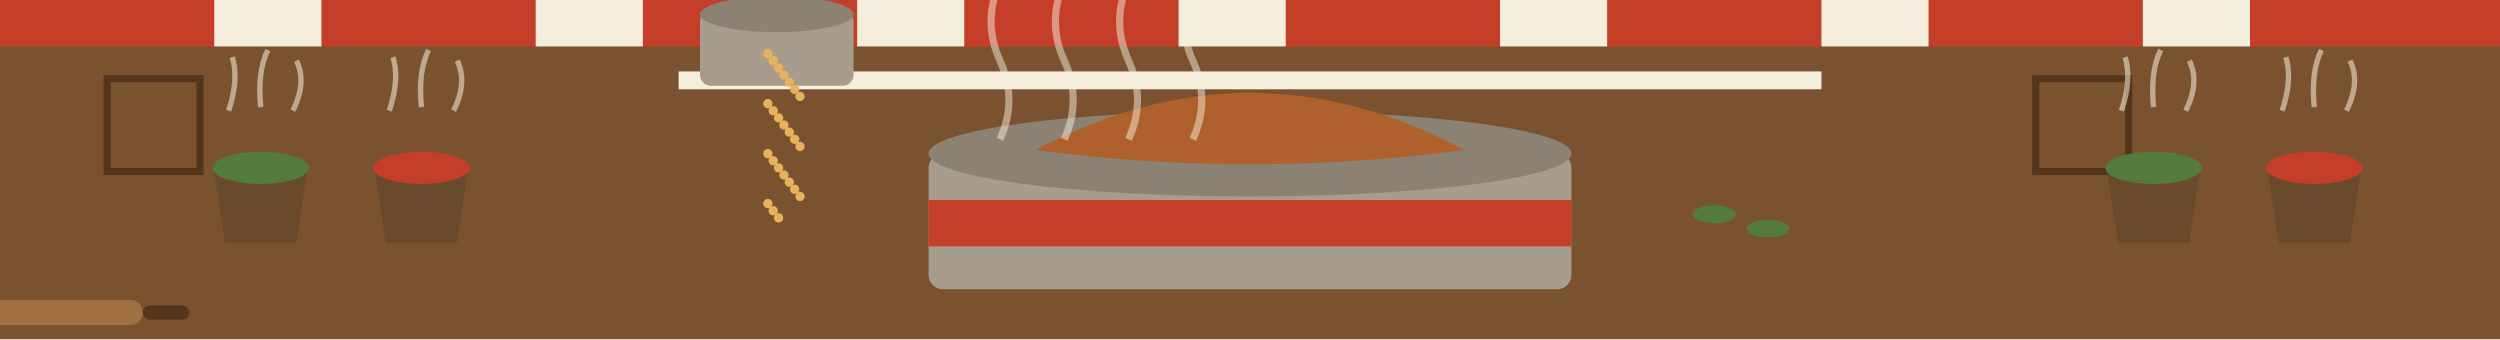
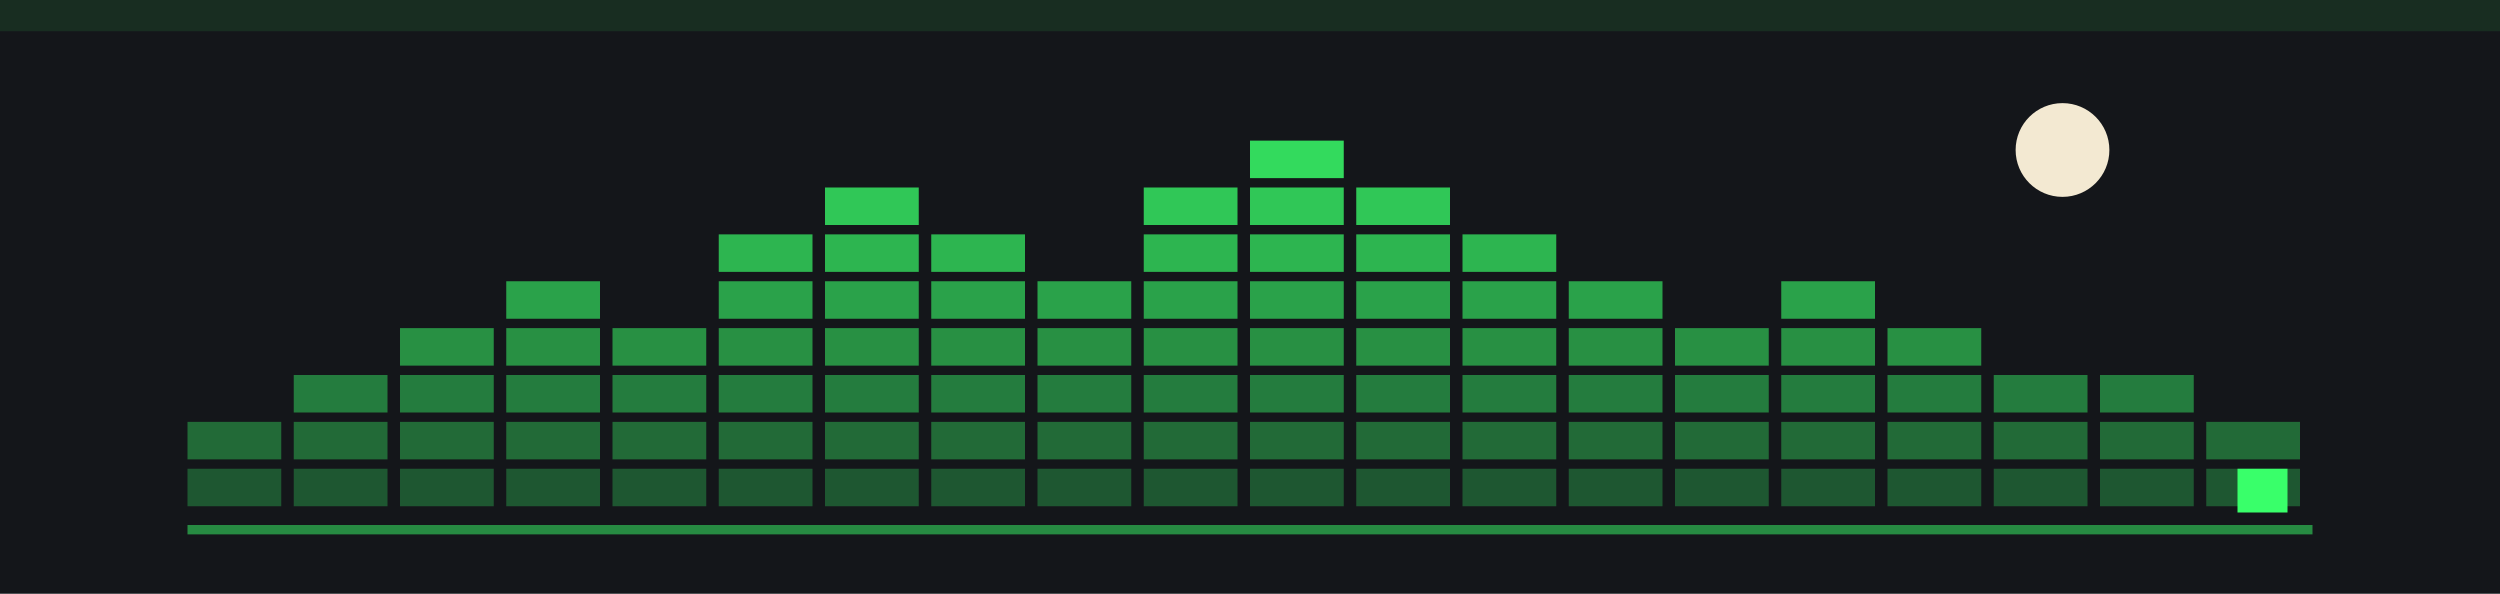
- <svg xmlns="http://www.w3.org/2000/svg" viewBox="0 0 1400 190" width="100%" role="img" aria-label="Bench in motion: spice tins, crocks, and a falling thread of spice">
-   <rect id="bench" width="1400" height="190" fill="#7a5230" />
-   <rect id="awning" width="1400" height="26" fill="#c43e28" />
-   <rect x="120" width="60" height="26" fill="#f6eedc" />
-   <rect x="300" width="60" height="26" fill="#f6eedc" />
-   <rect x="480" width="60" height="26" fill="#f6eedc" />
-   <rect x="660" width="60" height="26" fill="#f6eedc" />
-   <rect x="840" width="60" height="26" fill="#f6eedc" />
-   <rect x="1020" width="60" height="26" fill="#f6eedc" />
-   <rect x="1200" width="60" height="26" fill="#f6eedc" />
-   <g id="crates" fill="none" stroke="#54361e" stroke-width="4">
-     <rect x="60" y="44" width="52" height="52" />
-     <rect x="1140" y="44" width="52" height="52" />
-   </g>
-   <g id="heat-shimmer">
-     <animate attributeName="opacity" values="0.1;0.3;0.1" dur="6s" repeatCount="indefinite" />
-     <rect x="380" y="40" width="640" height="10" fill="#f6eedc" />
-   </g>
-   <g id="crock0">
-     <path d="M120 96 q26 -14 52 0 l-6 40 l-40 0 z" fill="#6a4a2c" />
-     <ellipse cx="146" cy="94" rx="27" ry="9" fill="#547a3e" />
-     <path d="M128 62 q6 -18 2 -30 M146 60 q-2 -20 4 -32 M164 62 q8 -16 2 -28" stroke="#f6eedc" stroke-width="3" fill="none" opacity="0.55">
-       <animate attributeName="opacity" values="0.2;0.6;0.2" dur="5s" repeatCount="indefinite" />
-     </path>
-   </g>
-   <g id="crock1">
-     <path d="M210 96 q26 -14 52 0 l-6 40 l-40 0 z" fill="#6a4a2c" />
-     <ellipse cx="236" cy="94" rx="27" ry="9" fill="#c43e28" />
-     <path d="M218 62 q6 -18 2 -30 M236 60 q-2 -20 4 -32 M254 62 q8 -16 2 -28" stroke="#f6eedc" stroke-width="3" fill="none" opacity="0.55">
-       <animate attributeName="opacity" values="0.2;0.6;0.2" dur="6s" repeatCount="indefinite" />
-     </path>
-   </g>
-   <g id="crock2">
-     <path d="M1180 96 q26 -14 52 0 l-6 40 l-40 0 z" fill="#6a4a2c" />
-     <ellipse cx="1206" cy="94" rx="27" ry="9" fill="#547a3e" />
-     <path d="M1188 62 q6 -18 2 -30 M1206 60 q-2 -20 4 -32 M1224 62 q8 -16 2 -28" stroke="#f6eedc" stroke-width="3" fill="none" opacity="0.55">
-       <animate attributeName="opacity" values="0.2;0.6;0.2" dur="7s" repeatCount="indefinite" />
-     </path>
-   </g>
-   <g id="crock3">
-     <path d="M1270 96 q26 -14 52 0 l-6 40 l-40 0 z" fill="#6a4a2c" />
-     <ellipse cx="1296" cy="94" rx="27" ry="9" fill="#c43e28" />
-     <path d="M1278 62 q6 -18 2 -30 M1296 60 q-2 -20 4 -32 M1314 62 q8 -16 2 -28" stroke="#f6eedc" stroke-width="3" fill="none" opacity="0.55">
-       <animate attributeName="opacity" values="0.2;0.6;0.2" dur="8s" repeatCount="indefinite" />
-     </path>
-   </g>
-   <g id="hero-tin">
-     <rect x="520" y="86" width="360" height="76" rx="8" fill="#a89c8c" />
-     <rect x="520" y="112" width="360" height="26" fill="#c43e28" />
-     <ellipse cx="700" cy="86" rx="180" ry="24" fill="#8c8274" />
-     <path id="masala-mound" d="M580 84 q120 -64 240 0 q-120 16 -240 0" fill="#b0602c" />
-   </g>
-   <g id="raised-tin">
-     <rect x="392" y="6" width="86" height="42" rx="6" fill="#a89c8c" />
-     <ellipse cx="435" cy="8" rx="43" ry="10" fill="#8c8274" />
-   </g>
-   <g id="spice-thread">
-     <circle id="grain0" cx="430" cy="30" r="2.6" fill="#e8b25c">
-       <animate attributeName="cy" values="26;118;26" dur="3.2s" begin="0.0s" repeatCount="indefinite" />
-       <animate attributeName="cx" values="428;452;428" dur="3.2s" begin="0.0s" repeatCount="indefinite" />
-     </circle>
-     <circle id="grain1" cx="433" cy="34" r="2.6" fill="#e8b25c">
-       <animate attributeName="cy" values="26;118;26" dur="3.2s" begin="0.14s" repeatCount="indefinite" />
-       <animate attributeName="cx" values="428;452;428" dur="3.2s" begin="0.14s" repeatCount="indefinite" />
-     </circle>
-     <circle id="grain2" cx="436" cy="38" r="2.6" fill="#e8b25c">
-       <animate attributeName="cy" values="26;118;26" dur="3.2s" begin="0.28s" repeatCount="indefinite" />
-       <animate attributeName="cx" values="428;452;428" dur="3.2s" begin="0.28s" repeatCount="indefinite" />
-     </circle>
-     <circle id="grain3" cx="439" cy="42" r="2.6" fill="#e8b25c">
-       <animate attributeName="cy" values="26;118;26" dur="3.2s" begin="0.42s" repeatCount="indefinite" />
-       <animate attributeName="cx" values="428;452;428" dur="3.2s" begin="0.42s" repeatCount="indefinite" />
-     </circle>
-     <circle id="grain4" cx="442" cy="46" r="2.6" fill="#e8b25c">
-       <animate attributeName="cy" values="26;118;26" dur="3.2s" begin="0.56s" repeatCount="indefinite" />
-       <animate attributeName="cx" values="428;452;428" dur="3.2s" begin="0.56s" repeatCount="indefinite" />
-     </circle>
-     <circle id="grain5" cx="445" cy="50" r="2.6" fill="#e8b25c">
-       <animate attributeName="cy" values="26;118;26" dur="3.2s" begin="0.7s" repeatCount="indefinite" />
-       <animate attributeName="cx" values="428;452;428" dur="3.2s" begin="0.7s" repeatCount="indefinite" />
-     </circle>
-     <circle id="grain6" cx="448" cy="54" r="2.6" fill="#e8b25c">
-       <animate attributeName="cy" values="26;118;26" dur="3.2s" begin="0.84s" repeatCount="indefinite" />
-       <animate attributeName="cx" values="428;452;428" dur="3.2s" begin="0.84s" repeatCount="indefinite" />
-     </circle>
-     <circle id="grain7" cx="430" cy="58" r="2.6" fill="#e8b25c">
-       <animate attributeName="cy" values="26;118;26" dur="3.2s" begin="0.98s" repeatCount="indefinite" />
-       <animate attributeName="cx" values="428;452;428" dur="3.2s" begin="0.98s" repeatCount="indefinite" />
-     </circle>
-     <circle id="grain8" cx="433" cy="62" r="2.6" fill="#e8b25c">
-       <animate attributeName="cy" values="26;118;26" dur="3.2s" begin="1.12s" repeatCount="indefinite" />
-       <animate attributeName="cx" values="428;452;428" dur="3.2s" begin="1.12s" repeatCount="indefinite" />
-     </circle>
-     <circle id="grain9" cx="436" cy="66" r="2.6" fill="#e8b25c">
-       <animate attributeName="cy" values="26;118;26" dur="3.2s" begin="1.26s" repeatCount="indefinite" />
-       <animate attributeName="cx" values="428;452;428" dur="3.2s" begin="1.26s" repeatCount="indefinite" />
-     </circle>
-     <circle id="grain10" cx="439" cy="70" r="2.6" fill="#e8b25c">
-       <animate attributeName="cy" values="26;118;26" dur="3.2s" begin="1.4s" repeatCount="indefinite" />
-       <animate attributeName="cx" values="428;452;428" dur="3.2s" begin="1.4s" repeatCount="indefinite" />
-     </circle>
-     <circle id="grain11" cx="442" cy="74" r="2.6" fill="#e8b25c">
-       <animate attributeName="cy" values="26;118;26" dur="3.2s" begin="1.54s" repeatCount="indefinite" />
-       <animate attributeName="cx" values="428;452;428" dur="3.2s" begin="1.54s" repeatCount="indefinite" />
-     </circle>
-     <circle id="grain12" cx="445" cy="78" r="2.6" fill="#e8b25c">
-       <animate attributeName="cy" values="26;118;26" dur="3.2s" begin="1.68s" repeatCount="indefinite" />
-       <animate attributeName="cx" values="428;452;428" dur="3.2s" begin="1.68s" repeatCount="indefinite" />
-     </circle>
-     <circle id="grain13" cx="448" cy="82" r="2.6" fill="#e8b25c">
-       <animate attributeName="cy" values="26;118;26" dur="3.2s" begin="1.82s" repeatCount="indefinite" />
-       <animate attributeName="cx" values="428;452;428" dur="3.2s" begin="1.82s" repeatCount="indefinite" />
-     </circle>
-     <circle id="grain14" cx="430" cy="86" r="2.6" fill="#e8b25c">
-       <animate attributeName="cy" values="26;118;26" dur="3.2s" begin="1.96s" repeatCount="indefinite" />
-       <animate attributeName="cx" values="428;452;428" dur="3.2s" begin="1.96s" repeatCount="indefinite" />
-     </circle>
-     <circle id="grain15" cx="433" cy="90" r="2.6" fill="#e8b25c">
-       <animate attributeName="cy" values="26;118;26" dur="3.2s" begin="2.1s" repeatCount="indefinite" />
-       <animate attributeName="cx" values="428;452;428" dur="3.2s" begin="2.1s" repeatCount="indefinite" />
-     </circle>
-     <circle id="grain16" cx="436" cy="94" r="2.6" fill="#e8b25c">
-       <animate attributeName="cy" values="26;118;26" dur="3.2s" begin="2.24s" repeatCount="indefinite" />
-       <animate attributeName="cx" values="428;452;428" dur="3.2s" begin="2.24s" repeatCount="indefinite" />
-     </circle>
-     <circle id="grain17" cx="439" cy="98" r="2.6" fill="#e8b25c">
-       <animate attributeName="cy" values="26;118;26" dur="3.2s" begin="2.38s" repeatCount="indefinite" />
-       <animate attributeName="cx" values="428;452;428" dur="3.2s" begin="2.38s" repeatCount="indefinite" />
-     </circle>
-     <circle id="grain18" cx="442" cy="102" r="2.6" fill="#e8b25c">
-       <animate attributeName="cy" values="26;118;26" dur="3.2s" begin="2.52s" repeatCount="indefinite" />
-       <animate attributeName="cx" values="428;452;428" dur="3.2s" begin="2.52s" repeatCount="indefinite" />
-     </circle>
-     <circle id="grain19" cx="445" cy="106" r="2.6" fill="#e8b25c">
-       <animate attributeName="cy" values="26;118;26" dur="3.2s" begin="2.66s" repeatCount="indefinite" />
-       <animate attributeName="cx" values="428;452;428" dur="3.2s" begin="2.66s" repeatCount="indefinite" />
-     </circle>
-     <circle id="grain20" cx="448" cy="110" r="2.6" fill="#e8b25c">
-       <animate attributeName="cy" values="26;118;26" dur="3.2s" begin="2.8s" repeatCount="indefinite" />
-       <animate attributeName="cx" values="428;452;428" dur="3.2s" begin="2.8s" repeatCount="indefinite" />
-     </circle>
-     <circle id="grain21" cx="430" cy="114" r="2.6" fill="#e8b25c">
-       <animate attributeName="cy" values="26;118;26" dur="3.2s" begin="2.94s" repeatCount="indefinite" />
-       <animate attributeName="cx" values="428;452;428" dur="3.2s" begin="2.94s" repeatCount="indefinite" />
-     </circle>
-     <circle id="grain22" cx="433" cy="118" r="2.6" fill="#e8b25c">
-       <animate attributeName="cy" values="26;118;26" dur="3.2s" begin="3.08s" repeatCount="indefinite" />
-       <animate attributeName="cx" values="428;452;428" dur="3.2s" begin="3.08s" repeatCount="indefinite" />
-     </circle>
-     <circle id="grain23" cx="436" cy="122" r="2.6" fill="#e8b25c">
-       <animate attributeName="cy" values="26;118;26" dur="3.2s" begin="3.22s" repeatCount="indefinite" />
-       <animate attributeName="cx" values="428;452;428" dur="3.2s" begin="3.22s" repeatCount="indefinite" />
-     </circle>
-   </g>
-   <path id="steam0" d="M560 78 q10 -22 0 -44 q-10 -22 0 -44" stroke="#f6eedc" stroke-width="4" fill="none" opacity="0.5">
-     <animateTransform attributeName="transform" type="translate" values="0 8;6 -10;0 8" dur="4s" repeatCount="indefinite" />
-   </path>
-   <path id="steam1" d="M596 78 q10 -22 0 -44 q-10 -22 0 -44" stroke="#f6eedc" stroke-width="4" fill="none" opacity="0.5">
-     <animateTransform attributeName="transform" type="translate" values="0 8;6 -10;0 8" dur="5s" repeatCount="indefinite" />
-   </path>
-   <path id="steam2" d="M632 78 q10 -22 0 -44 q-10 -22 0 -44" stroke="#f6eedc" stroke-width="4" fill="none" opacity="0.5">
-     <animateTransform attributeName="transform" type="translate" values="0 8;6 -10;0 8" dur="6s" repeatCount="indefinite" />
-   </path>
-   <path id="steam3" d="M668 78 q10 -22 0 -44 q-10 -22 0 -44" stroke="#f6eedc" stroke-width="4" fill="none" opacity="0.5">
-     <animateTransform attributeName="transform" type="translate" values="0 8;6 -10;0 8" dur="7s" repeatCount="indefinite" />
-   </path>
-   <g id="rolling-pin">
-     <g>
-       <rect x="-70" y="168" width="150" height="14" rx="7" fill="#a07042" />
-       <rect x="-96" y="171" width="26" height="8" rx="4" fill="#54361e" />
-       <rect x="80" y="171" width="26" height="8" rx="4" fill="#54361e" />
-       <animateTransform attributeName="transform" type="translate" values="-140 0;1540 0;-140 0" dur="26s" repeatCount="indefinite" />
-     </g>
-   </g>
-   <g id="tea-leaves" fill="#547a3e">
-     <ellipse cx="960" cy="120" rx="12" ry="5">
-       <animate attributeName="cy" values="120;112;120" dur="2.4s" repeatCount="indefinite" />
-     </ellipse>
-     <ellipse cx="990" cy="128" rx="12" ry="5">
-       <animate attributeName="cy" values="128;120;128" dur="2.4s" begin="0.6s" repeatCount="indefinite" />
-     </ellipse>
-   </g>
+ <svg xmlns="http://www.w3.org/2000/svg" width="800" height="190" viewBox="0 0 800 190">
+   <rect width="800" height="190" fill="#14161a" />
+   <rect x="60" y="135" width="30" height="12" fill="#39ff6a" opacity="0.36" />
+   <rect x="60" y="150" width="30" height="12" fill="#39ff6a" opacity="0.28" />
+   <rect x="94" y="120" width="30" height="12" fill="#39ff6a" opacity="0.44" />
+   <rect x="94" y="135" width="30" height="12" fill="#39ff6a" opacity="0.36" />
+   <rect x="94" y="150" width="30" height="12" fill="#39ff6a" opacity="0.28" />
+   <rect x="128" y="105" width="30" height="12" fill="#39ff6a" opacity="0.52" />
+   <rect x="128" y="120" width="30" height="12" fill="#39ff6a" opacity="0.44" />
+   <rect x="128" y="135" width="30" height="12" fill="#39ff6a" opacity="0.36" />
+   <rect x="128" y="150" width="30" height="12" fill="#39ff6a" opacity="0.28" />
+   <rect x="162" y="90" width="30" height="12" fill="#39ff6a" opacity="0.60" />
+   <rect x="162" y="105" width="30" height="12" fill="#39ff6a" opacity="0.52" />
+   <rect x="162" y="120" width="30" height="12" fill="#39ff6a" opacity="0.44" />
+   <rect x="162" y="135" width="30" height="12" fill="#39ff6a" opacity="0.36" />
+   <rect x="162" y="150" width="30" height="12" fill="#39ff6a" opacity="0.28" />
+   <rect x="196" y="105" width="30" height="12" fill="#39ff6a" opacity="0.52" />
+   <rect x="196" y="120" width="30" height="12" fill="#39ff6a" opacity="0.44" />
+   <rect x="196" y="135" width="30" height="12" fill="#39ff6a" opacity="0.36" />
+   <rect x="196" y="150" width="30" height="12" fill="#39ff6a" opacity="0.28" />
+   <rect x="230" y="75" width="30" height="12" fill="#39ff6a" opacity="0.68" />
+   <rect x="230" y="90" width="30" height="12" fill="#39ff6a" opacity="0.60" />
+   <rect x="230" y="105" width="30" height="12" fill="#39ff6a" opacity="0.52" />
+   <rect x="230" y="120" width="30" height="12" fill="#39ff6a" opacity="0.44" />
+   <rect x="230" y="135" width="30" height="12" fill="#39ff6a" opacity="0.36" />
+   <rect x="230" y="150" width="30" height="12" fill="#39ff6a" opacity="0.28" />
+   <rect x="264" y="60" width="30" height="12" fill="#39ff6a" opacity="0.76" />
+   <rect x="264" y="75" width="30" height="12" fill="#39ff6a" opacity="0.68" />
+   <rect x="264" y="90" width="30" height="12" fill="#39ff6a" opacity="0.60" />
+   <rect x="264" y="105" width="30" height="12" fill="#39ff6a" opacity="0.52" />
+   <rect x="264" y="120" width="30" height="12" fill="#39ff6a" opacity="0.44" />
+   <rect x="264" y="135" width="30" height="12" fill="#39ff6a" opacity="0.36" />
+   <rect x="264" y="150" width="30" height="12" fill="#39ff6a" opacity="0.28" />
+   <rect x="298" y="75" width="30" height="12" fill="#39ff6a" opacity="0.68" />
+   <rect x="298" y="90" width="30" height="12" fill="#39ff6a" opacity="0.60" />
+   <rect x="298" y="105" width="30" height="12" fill="#39ff6a" opacity="0.52" />
+   <rect x="298" y="120" width="30" height="12" fill="#39ff6a" opacity="0.44" />
+   <rect x="298" y="135" width="30" height="12" fill="#39ff6a" opacity="0.36" />
+   <rect x="298" y="150" width="30" height="12" fill="#39ff6a" opacity="0.28" />
+   <rect x="332" y="90" width="30" height="12" fill="#39ff6a" opacity="0.60" />
+   <rect x="332" y="105" width="30" height="12" fill="#39ff6a" opacity="0.52" />
+   <rect x="332" y="120" width="30" height="12" fill="#39ff6a" opacity="0.44" />
+   <rect x="332" y="135" width="30" height="12" fill="#39ff6a" opacity="0.36" />
+   <rect x="332" y="150" width="30" height="12" fill="#39ff6a" opacity="0.28" />
+   <rect x="366" y="60" width="30" height="12" fill="#39ff6a" opacity="0.76" />
+   <rect x="366" y="75" width="30" height="12" fill="#39ff6a" opacity="0.68" />
+   <rect x="366" y="90" width="30" height="12" fill="#39ff6a" opacity="0.60" />
+   <rect x="366" y="105" width="30" height="12" fill="#39ff6a" opacity="0.52" />
+   <rect x="366" y="120" width="30" height="12" fill="#39ff6a" opacity="0.44" />
+   <rect x="366" y="135" width="30" height="12" fill="#39ff6a" opacity="0.36" />
+   <rect x="366" y="150" width="30" height="12" fill="#39ff6a" opacity="0.28" />
+   <rect x="400" y="45" width="30" height="12" fill="#39ff6a" opacity="0.84" />
+   <rect x="400" y="60" width="30" height="12" fill="#39ff6a" opacity="0.76" />
+   <rect x="400" y="75" width="30" height="12" fill="#39ff6a" opacity="0.68" />
+   <rect x="400" y="90" width="30" height="12" fill="#39ff6a" opacity="0.60" />
+   <rect x="400" y="105" width="30" height="12" fill="#39ff6a" opacity="0.52" />
+   <rect x="400" y="120" width="30" height="12" fill="#39ff6a" opacity="0.44" />
+   <rect x="400" y="135" width="30" height="12" fill="#39ff6a" opacity="0.36" />
+   <rect x="400" y="150" width="30" height="12" fill="#39ff6a" opacity="0.28" />
+   <rect x="434" y="60" width="30" height="12" fill="#39ff6a" opacity="0.76" />
+   <rect x="434" y="75" width="30" height="12" fill="#39ff6a" opacity="0.68" />
+   <rect x="434" y="90" width="30" height="12" fill="#39ff6a" opacity="0.60" />
+   <rect x="434" y="105" width="30" height="12" fill="#39ff6a" opacity="0.52" />
+   <rect x="434" y="120" width="30" height="12" fill="#39ff6a" opacity="0.44" />
+   <rect x="434" y="135" width="30" height="12" fill="#39ff6a" opacity="0.36" />
+   <rect x="434" y="150" width="30" height="12" fill="#39ff6a" opacity="0.28" />
+   <rect x="468" y="75" width="30" height="12" fill="#39ff6a" opacity="0.68" />
+   <rect x="468" y="90" width="30" height="12" fill="#39ff6a" opacity="0.60" />
+   <rect x="468" y="105" width="30" height="12" fill="#39ff6a" opacity="0.52" />
+   <rect x="468" y="120" width="30" height="12" fill="#39ff6a" opacity="0.44" />
+   <rect x="468" y="135" width="30" height="12" fill="#39ff6a" opacity="0.36" />
+   <rect x="468" y="150" width="30" height="12" fill="#39ff6a" opacity="0.28" />
+   <rect x="502" y="90" width="30" height="12" fill="#39ff6a" opacity="0.60" />
+   <rect x="502" y="105" width="30" height="12" fill="#39ff6a" opacity="0.52" />
+   <rect x="502" y="120" width="30" height="12" fill="#39ff6a" opacity="0.44" />
+   <rect x="502" y="135" width="30" height="12" fill="#39ff6a" opacity="0.36" />
+   <rect x="502" y="150" width="30" height="12" fill="#39ff6a" opacity="0.28" />
+   <rect x="536" y="105" width="30" height="12" fill="#39ff6a" opacity="0.52" />
+   <rect x="536" y="120" width="30" height="12" fill="#39ff6a" opacity="0.44" />
+   <rect x="536" y="135" width="30" height="12" fill="#39ff6a" opacity="0.36" />
+   <rect x="536" y="150" width="30" height="12" fill="#39ff6a" opacity="0.28" />
+   <rect x="570" y="90" width="30" height="12" fill="#39ff6a" opacity="0.60" />
+   <rect x="570" y="105" width="30" height="12" fill="#39ff6a" opacity="0.52" />
+   <rect x="570" y="120" width="30" height="12" fill="#39ff6a" opacity="0.44" />
+   <rect x="570" y="135" width="30" height="12" fill="#39ff6a" opacity="0.36" />
+   <rect x="570" y="150" width="30" height="12" fill="#39ff6a" opacity="0.28" />
+   <rect x="604" y="105" width="30" height="12" fill="#39ff6a" opacity="0.52" />
+   <rect x="604" y="120" width="30" height="12" fill="#39ff6a" opacity="0.44" />
+   <rect x="604" y="135" width="30" height="12" fill="#39ff6a" opacity="0.36" />
+   <rect x="604" y="150" width="30" height="12" fill="#39ff6a" opacity="0.28" />
+   <rect x="638" y="120" width="30" height="12" fill="#39ff6a" opacity="0.44" />
+   <rect x="638" y="135" width="30" height="12" fill="#39ff6a" opacity="0.36" />
+   <rect x="638" y="150" width="30" height="12" fill="#39ff6a" opacity="0.28" />
+   <rect x="672" y="120" width="30" height="12" fill="#39ff6a" opacity="0.44" />
+   <rect x="672" y="135" width="30" height="12" fill="#39ff6a" opacity="0.36" />
+   <rect x="672" y="150" width="30" height="12" fill="#39ff6a" opacity="0.28" />
+   <rect x="706" y="135" width="30" height="12" fill="#39ff6a" opacity="0.36" />
+   <rect x="706" y="150" width="30" height="12" fill="#39ff6a" opacity="0.28" />
+   <circle cx="660" cy="48" r="15" fill="#f3e9d2" />
+   <rect x="60" y="168" width="680" height="3" fill="#39ff6a" opacity="0.5" />
+   <rect x="0" y="0" width="800" height="10" fill="#39ff6a" opacity="0.10">
+     <animate attributeName="y" values="0;180;0" dur="7s" repeatCount="indefinite" />
+   </rect>
+   <rect x="716" y="150" width="16" height="14" fill="#39ff6a">
+     <animate attributeName="opacity" values="1;0;1" dur="1s" repeatCount="indefinite" />
+   </rect>
</svg>
